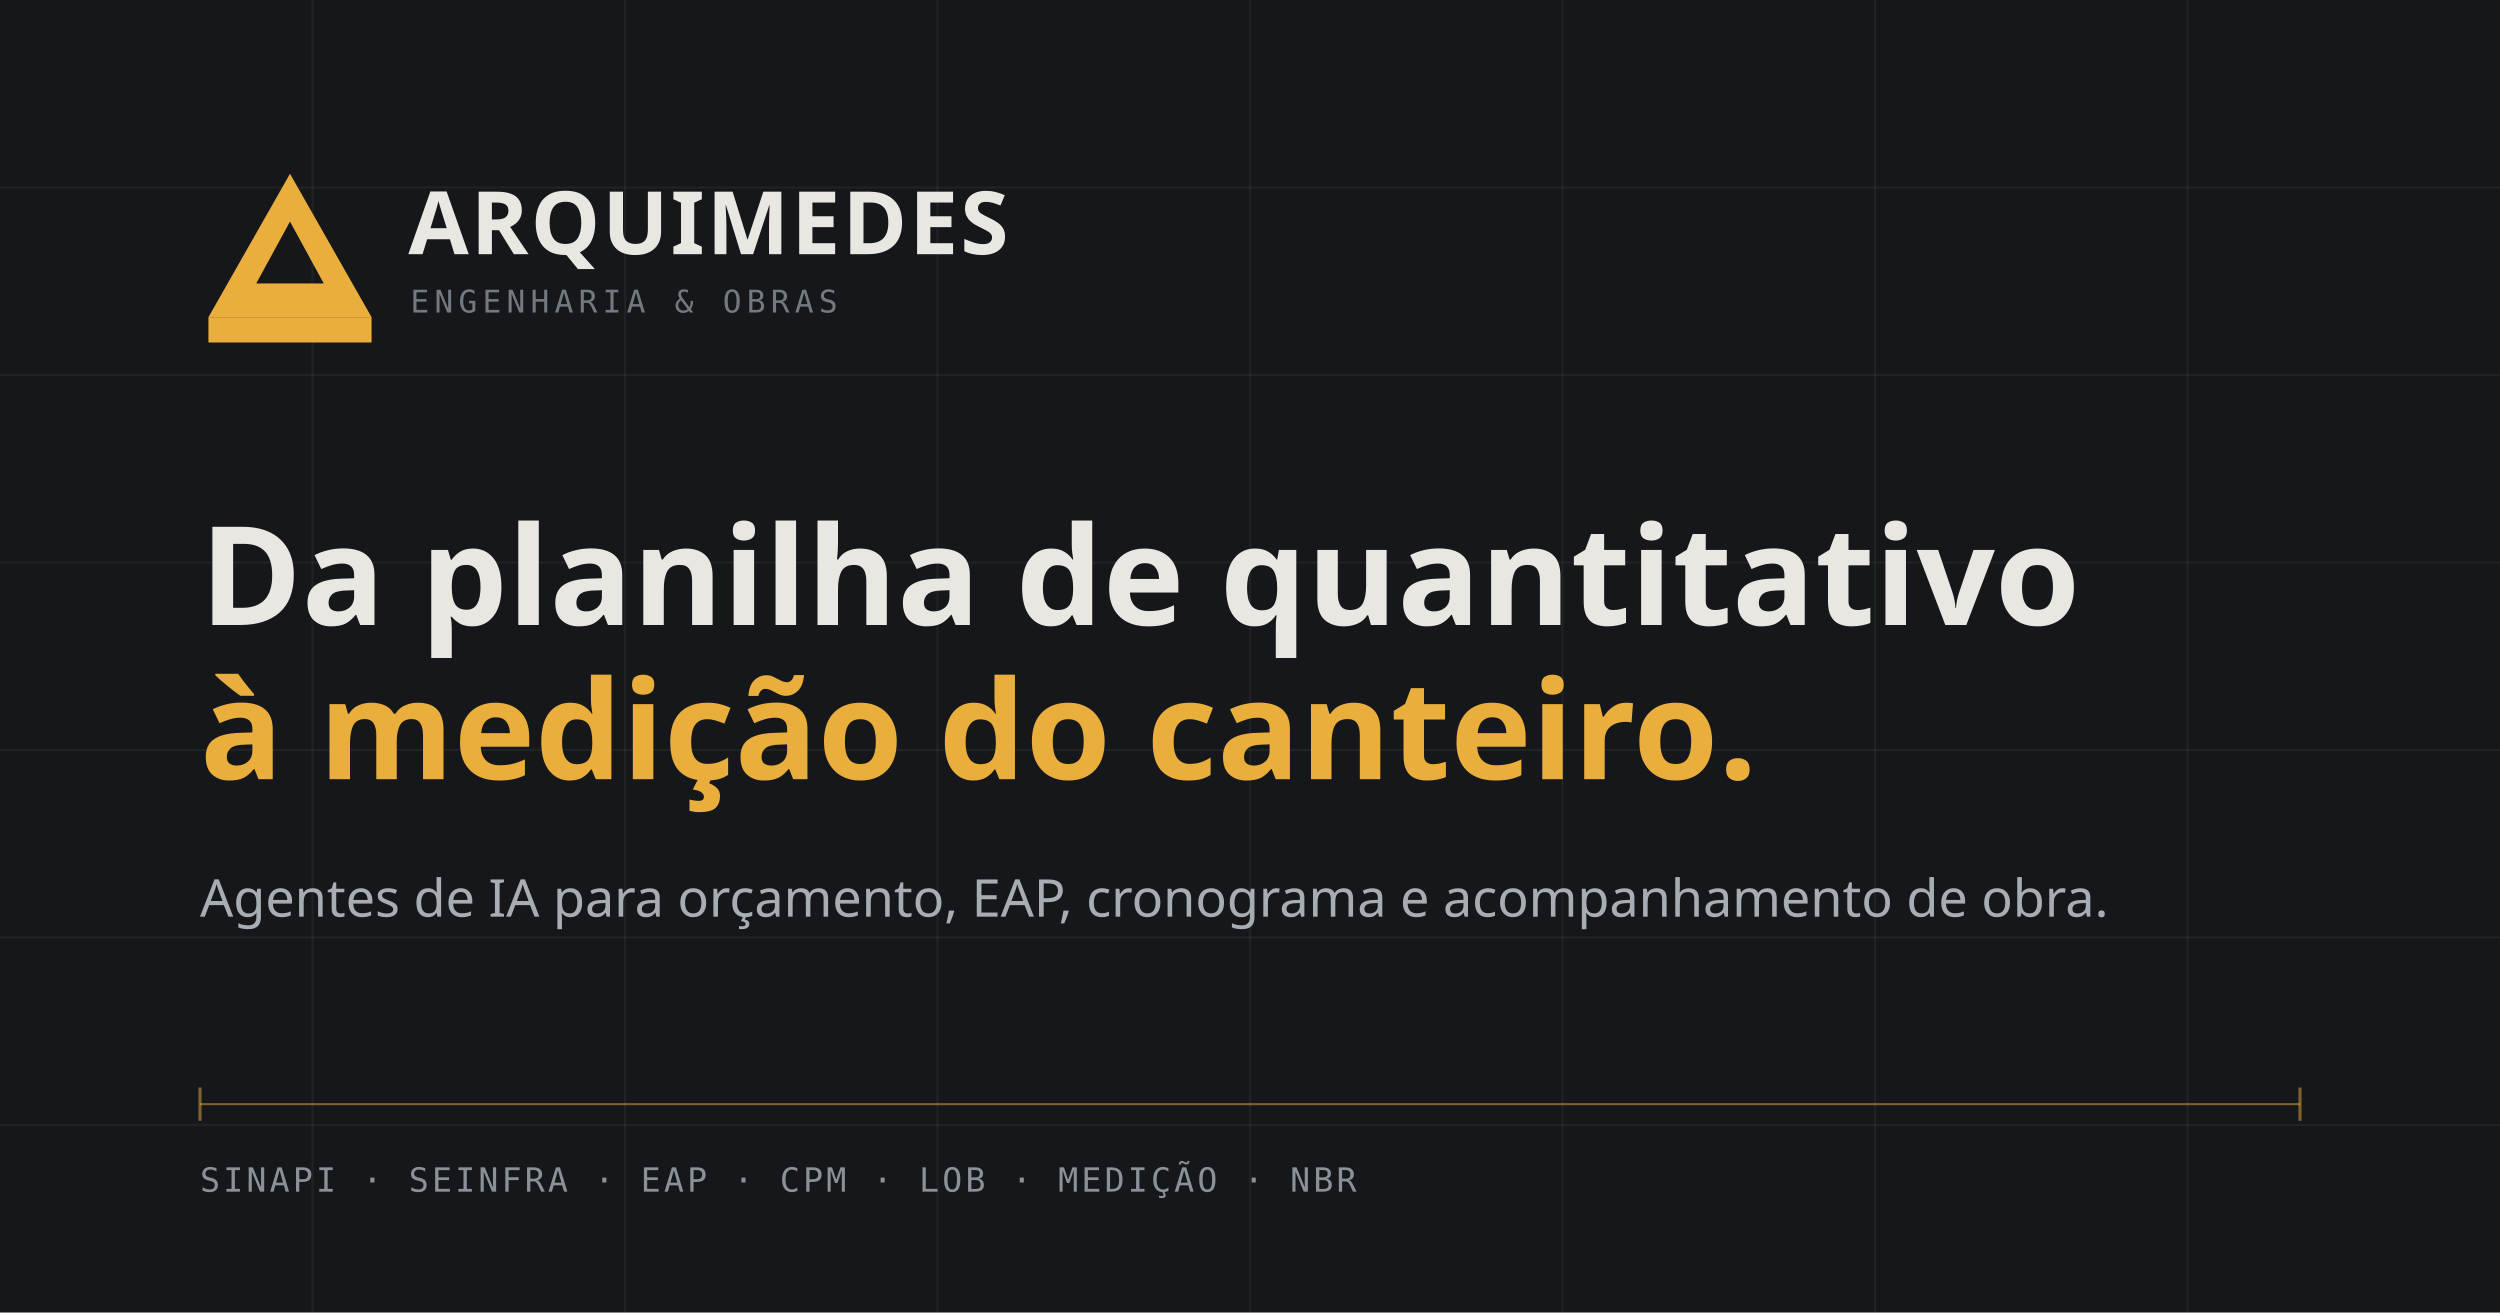
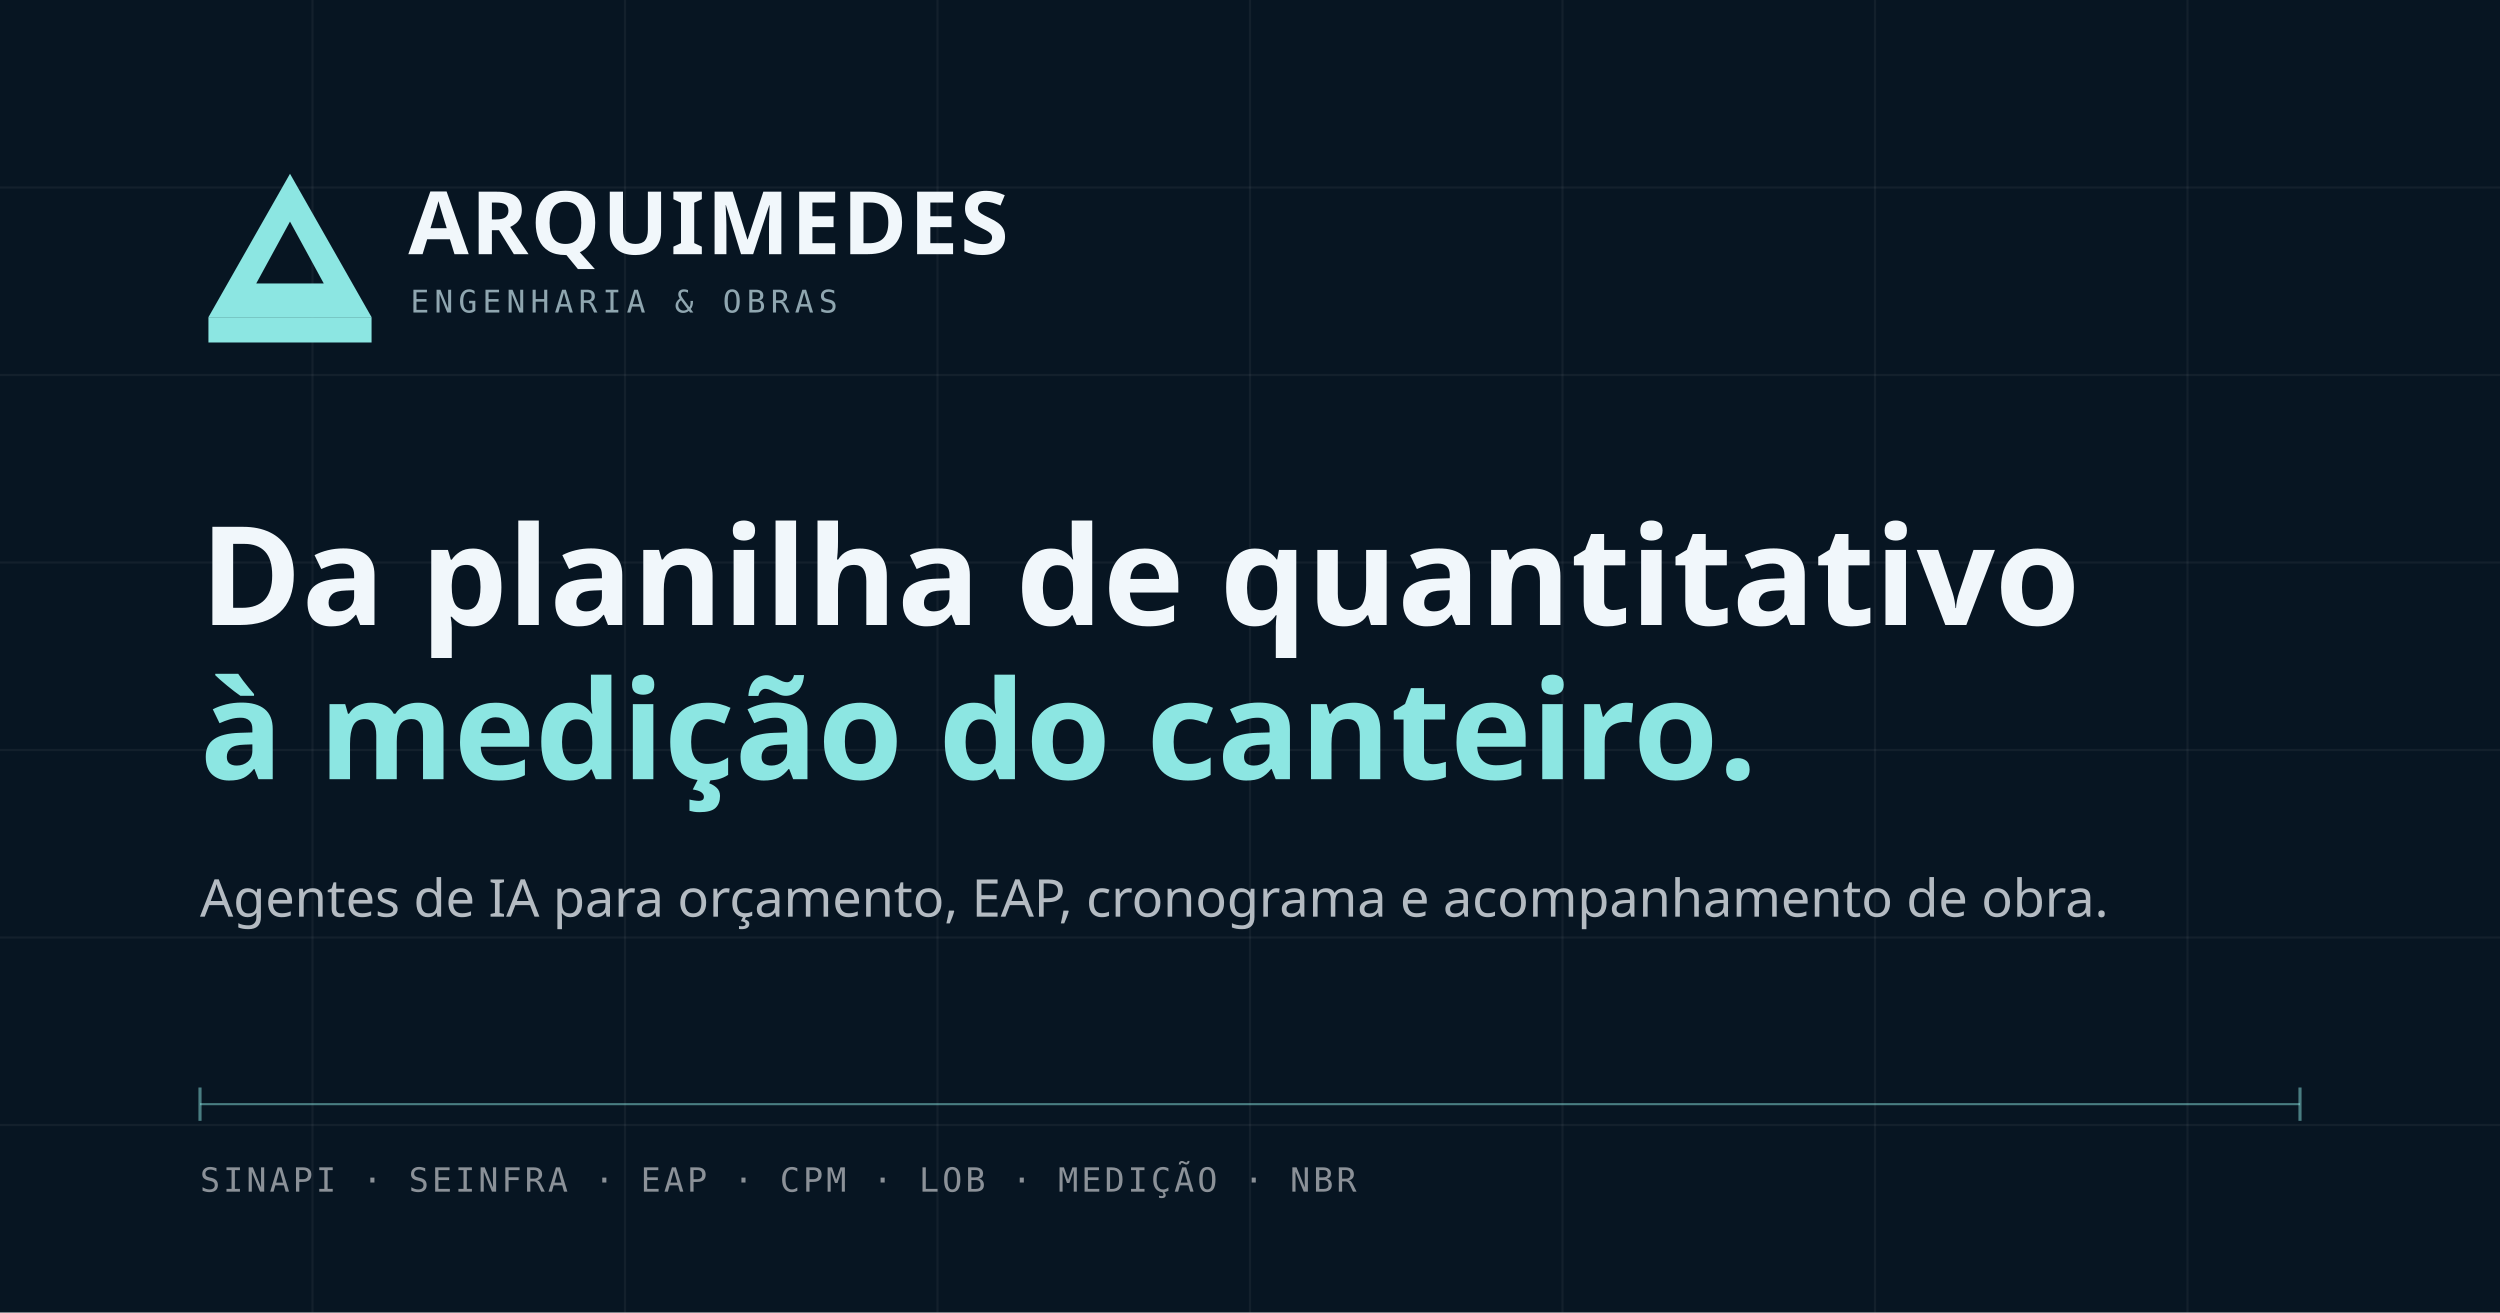
<svg xmlns="http://www.w3.org/2000/svg" viewBox="0 0 1200 630" width="1200" height="630">
-   <rect width="1200" height="630" fill="#15171a" />
+   <rect width="1200" height="630" fill="#071522" />
  <g stroke="#ffffff" stroke-opacity="0.05">
    <path d="M0 90h1200M0 180h1200M0 270h1200M0 360h1200M0 450h1200M0 540h1200" />
    <path d="M150 0v630M300 0v630M450 0v630M600 0v630M750 0v630M900 0v630M1050 0v630" />
  </g>
  <g transform="translate(96 78) scale(1.35)">
-     <path fill-rule="evenodd" clip-rule="evenodd" d="M32 4 L61 55 H3 Z M32 21 L44 43 H20 Z" fill="#e9ae3c" />
-     <rect x="3" y="55" width="58" height="9" fill="#e9ae3c" />
+     <path fill-rule="evenodd" clip-rule="evenodd" d="M32 4 L61 55 H3 Z M32 21 L44 43 H20 Z" fill="#8ce6e2" />
+     <rect x="3" y="55" width="58" height="9" fill="#8ce6e2" />
  </g>
-   <text x="196" y="122" font-family="Bahnschrift, DIN Alternate, Arial Narrow, sans-serif" font-size="42" font-weight="600" fill="#e9e7e2" letter-spacing="1">ARQUIMEDES</text>
-   <text x="197" y="150" font-family="Cascadia Mono, Consolas, monospace" font-size="15" fill="#737980" letter-spacing="2.5">ENGENHARIA &amp; OBRAS</text>
-   <text x="96" y="300" font-family="Bahnschrift, DIN Alternate, Arial Narrow, sans-serif" font-size="66" font-weight="600" fill="#e9e7e2">Da planilha de quantitativo</text>
-   <text x="96" y="374" font-family="Bahnschrift, DIN Alternate, Arial Narrow, sans-serif" font-size="66" font-weight="600" fill="#e9ae3c">à medição do canteiro.</text>
-   <text x="96" y="440" font-family="system-ui, Segoe UI, sans-serif" font-size="25" fill="#a8adb4">Agentes de IA para orçamento, EAP, cronograma e acompanhamento de obra.</text>
-   <g stroke="#e9ae3c" stroke-opacity="0.5">
+   <text x="196" y="122" font-family="Bahnschrift, DIN Alternate, Arial Narrow, sans-serif" font-size="42" font-weight="600" fill="#f1f7fb" letter-spacing="1">ARQUIMEDES</text>
+   <text x="197" y="150" font-family="Cascadia Mono, Consolas, monospace" font-size="15" fill="#8fa6b0" letter-spacing="2.5">ENGENHARIA &amp; OBRAS</text>
+   <text x="96" y="300" font-family="Bahnschrift, DIN Alternate, Arial Narrow, sans-serif" font-size="66" font-weight="600" fill="#f1f7fb">Da planilha de quantitativo</text>
+   <text x="96" y="374" font-family="Bahnschrift, DIN Alternate, Arial Narrow, sans-serif" font-size="66" font-weight="600" fill="#8ce6e2">à medição do canteiro.</text>
+   <text x="96" y="440" font-family="system-ui, Segoe UI, sans-serif" font-size="25" fill="#b4bbc2">Agentes de IA para orçamento, EAP, cronograma e acompanhamento de obra.</text>
+   <g stroke="#8ce6e2" stroke-opacity="0.5">
    <path d="M96 530h1008" stroke-width="1" />
    <path d="M96 522v16M1104 522v16" stroke-width="1.5" />
  </g>
  <text x="96" y="572" font-family="Cascadia Mono, Consolas, monospace" font-size="16" fill="#8b9198" letter-spacing="1.5">SINAPI · SEINFRA · EAP · CPM · LOB · MEDIÇÃO · NBR</text>
</svg>
